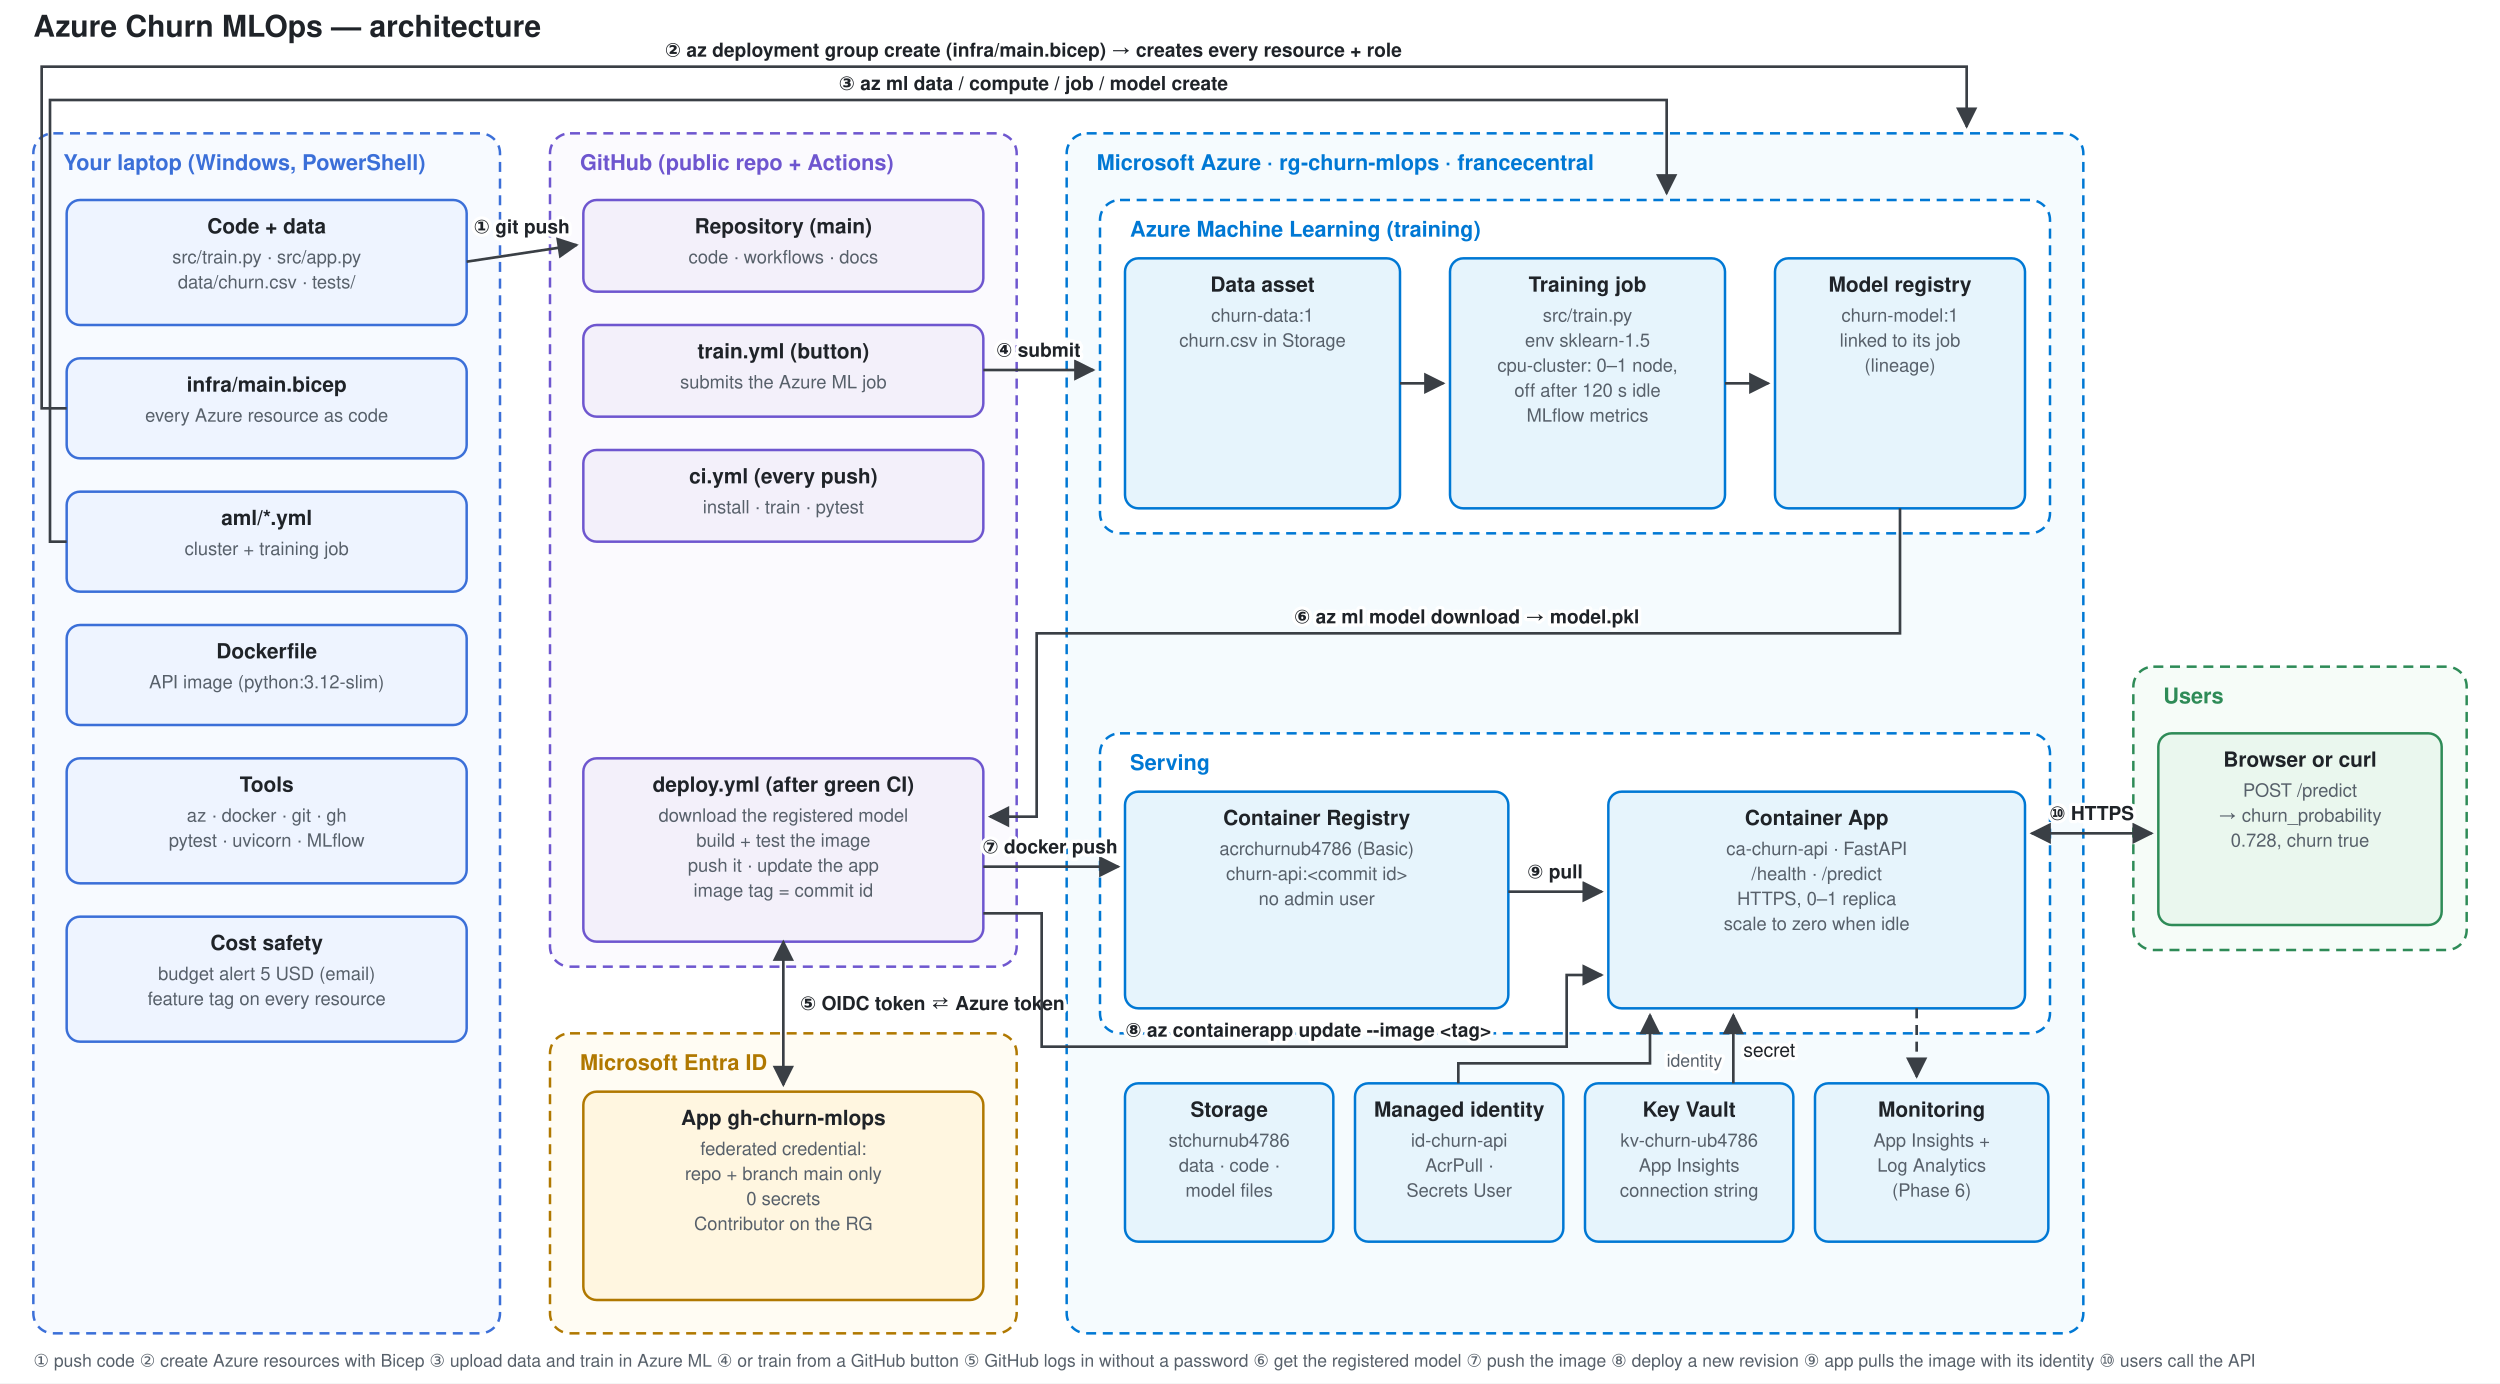
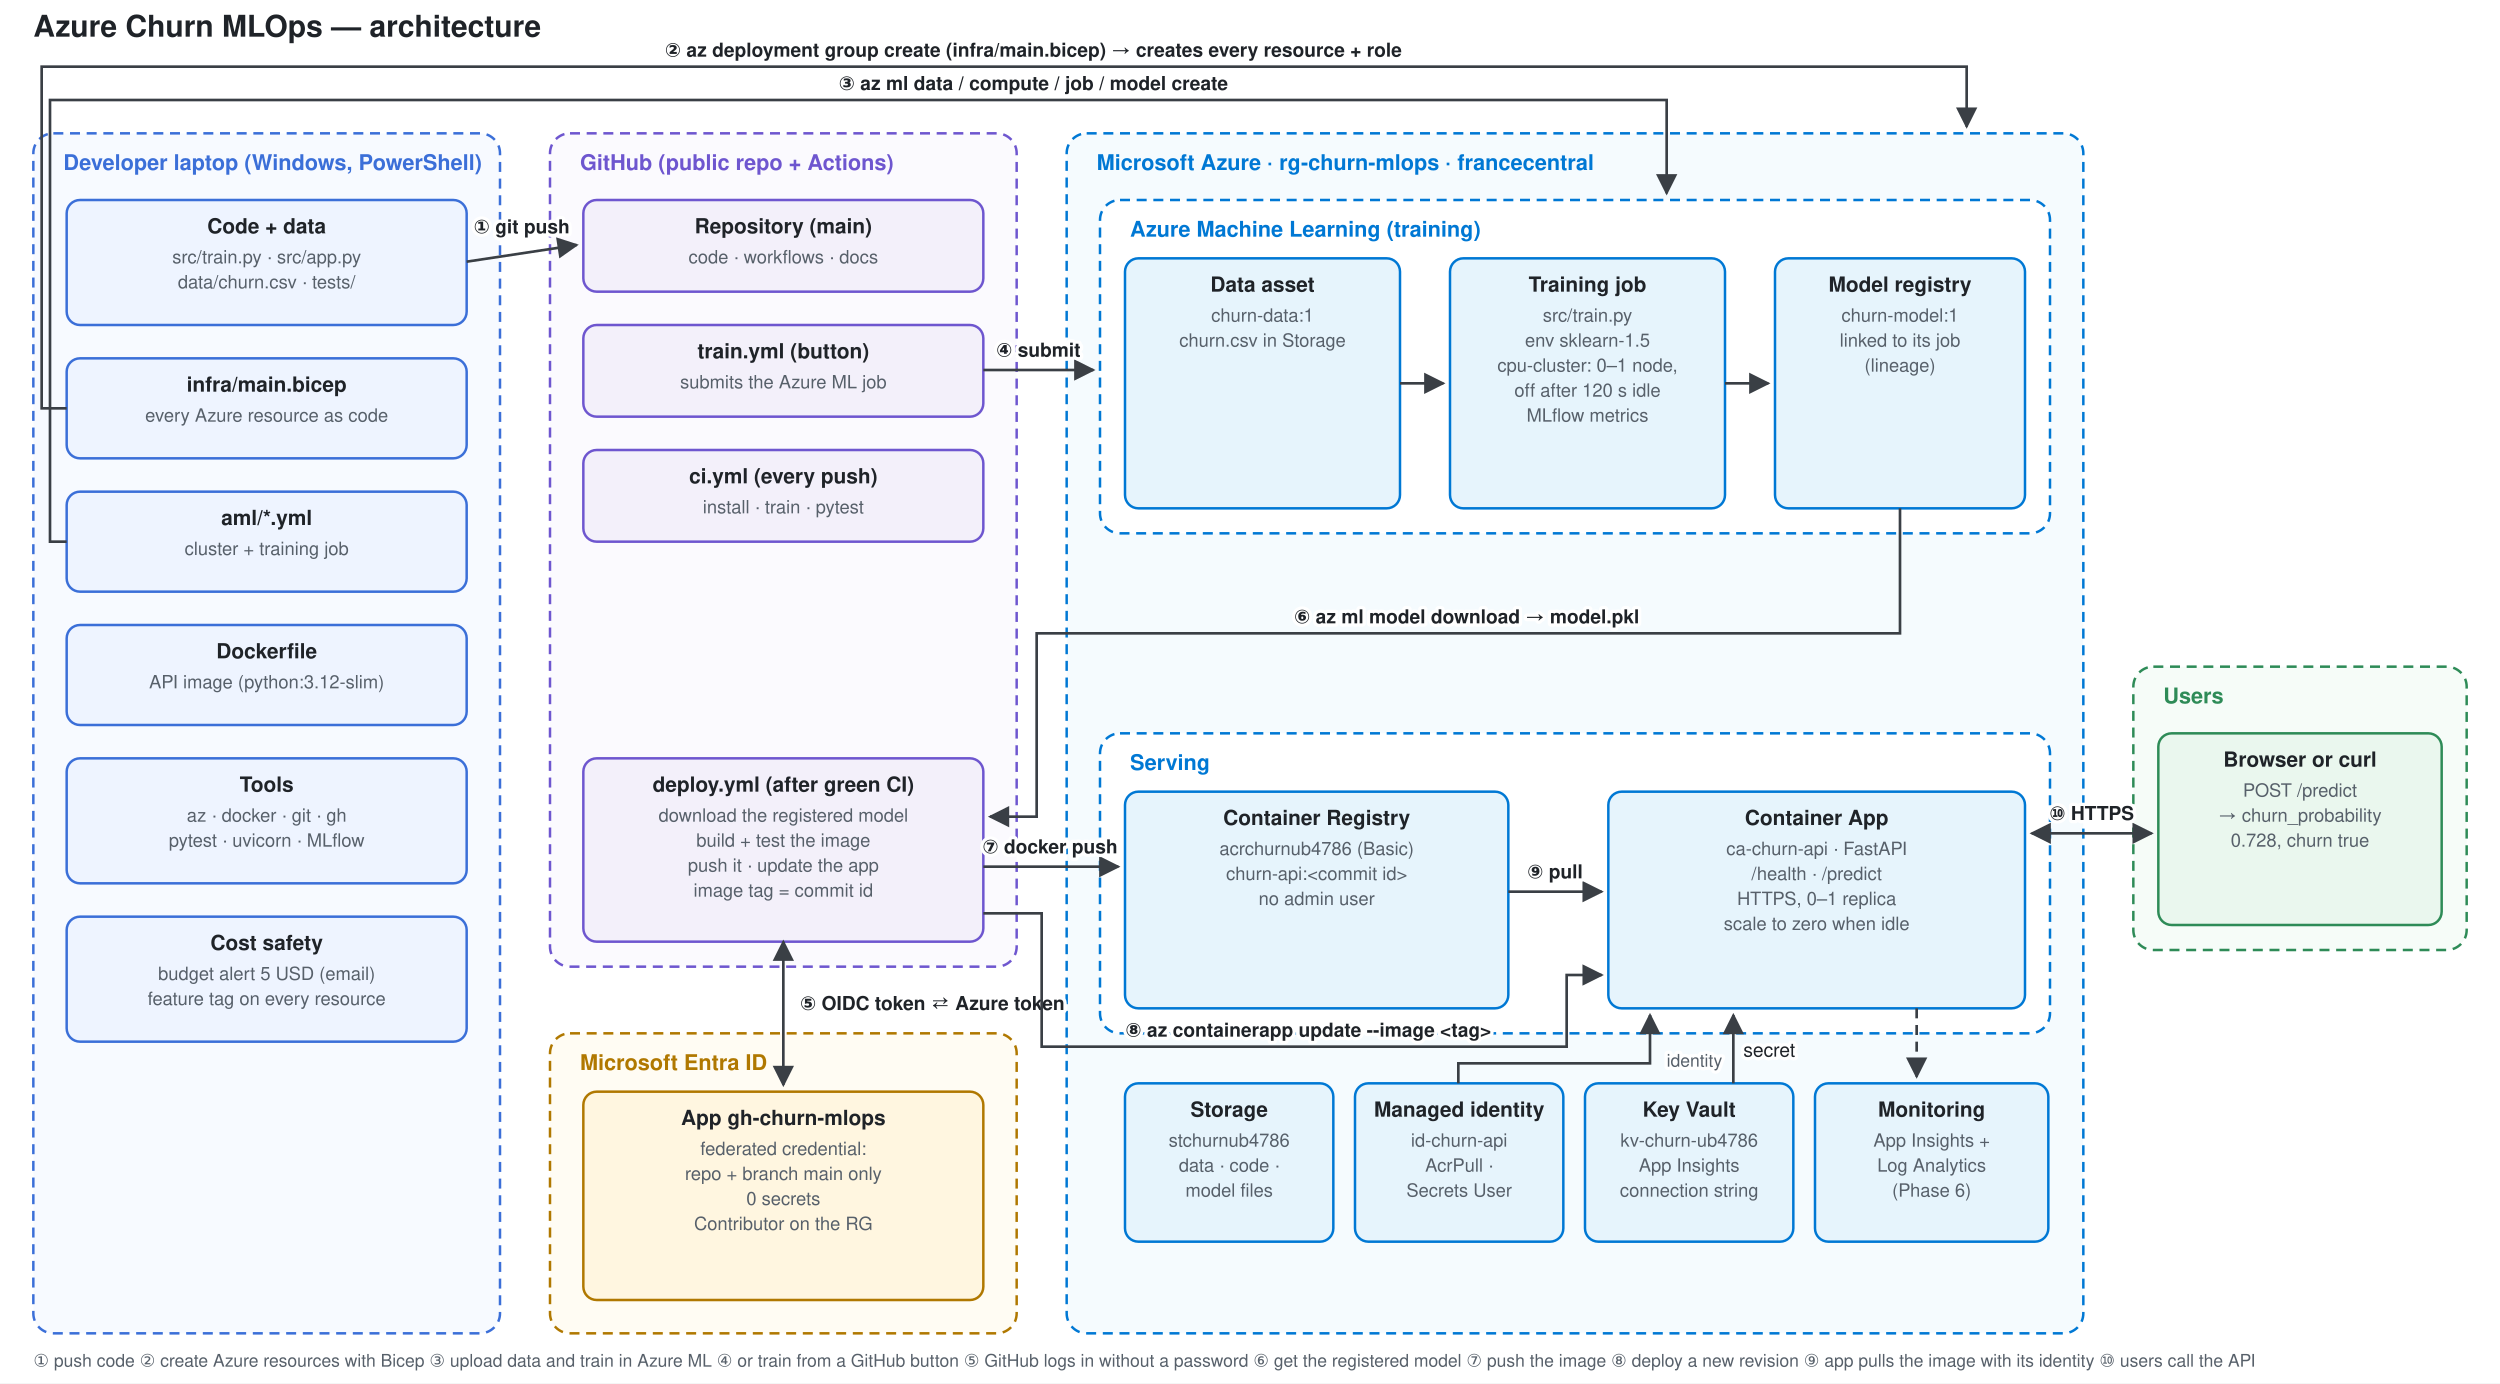
<svg xmlns="http://www.w3.org/2000/svg" width="1500" height="830" viewBox="0 0 1500 830">
  <defs>
    <marker id="a" viewBox="0 0 10 10" refX="9" refY="5" markerWidth="8" markerHeight="8" orient="auto-start-reverse">
      <path d="M0,0 L10,5 L0,10 z" fill="#3A3F45" />
    </marker>
  </defs>
  <rect width="100%" height="100%" fill="#FFFFFF" />
  <rect x="20" y="80" width="280" height="720" rx="12" fill="#F7FAFF" stroke="#3B6FD8" stroke-width="1.5" stroke-dasharray="6 4" />
-   <text x="38" y="102" font-family="Segoe UI, Helvetica, Arial, sans-serif" font-size="13" font-weight="bold" fill="#3B6FD8" text-anchor="start">  Your laptop (Windows, PowerShell)</text>
+   <text x="38" y="102" font-family="Segoe UI, Helvetica, Arial, sans-serif" font-size="13" font-weight="bold" fill="#3B6FD8" text-anchor="start">Developer laptop (Windows, PowerShell)</text>
  <rect x="330" y="80" width="280" height="500" rx="12" fill="#FBFAFE" stroke="#6E56CF" stroke-width="1.5" stroke-dasharray="6 4" />
  <text x="348" y="102" font-family="Segoe UI, Helvetica, Arial, sans-serif" font-size="13" font-weight="bold" fill="#6E56CF" text-anchor="start">GitHub (public repo + Actions)</text>
  <rect x="330" y="620" width="280" height="180" rx="12" fill="#FFFCF3" stroke="#B07800" stroke-width="1.5" stroke-dasharray="6 4" />
  <text x="348" y="642" font-family="Segoe UI, Helvetica, Arial, sans-serif" font-size="13" font-weight="bold" fill="#B07800" text-anchor="start">Microsoft Entra ID</text>
  <rect x="640" y="80" width="610" height="720" rx="12" fill="#F5FBFE" stroke="#0078D4" stroke-width="1.5" stroke-dasharray="6 4" />
  <text x="658" y="102" font-family="Segoe UI, Helvetica, Arial, sans-serif" font-size="13" font-weight="bold" fill="#0078D4" text-anchor="start">Microsoft Azure · rg-churn-mlops · francecentral</text>
  <rect x="1280" y="400" width="200" height="170" rx="12" fill="#F6FCF8" stroke="#2E8B57" stroke-width="1.5" stroke-dasharray="6 4" />
  <text x="1298" y="422" font-family="Segoe UI, Helvetica, Arial, sans-serif" font-size="13" font-weight="bold" fill="#2E8B57" text-anchor="start">Users</text>
  <rect x="660" y="120" width="570" height="200" rx="12" fill="#FFFFFF" stroke="#0078D4" stroke-width="1.5" stroke-dasharray="6 4" />
  <text x="678" y="142" font-family="Segoe UI, Helvetica, Arial, sans-serif" font-size="13" font-weight="bold" fill="#0078D4" text-anchor="start">Azure Machine Learning (training)</text>
  <rect x="660" y="440" width="570" height="180" rx="12" fill="#FFFFFF" stroke="#0078D4" stroke-width="1.5" stroke-dasharray="6 4" />
  <text x="678" y="462" font-family="Segoe UI, Helvetica, Arial, sans-serif" font-size="13" font-weight="bold" fill="#0078D4" text-anchor="start">Serving</text>
  <rect x="40" y="120" width="240" height="75" rx="8" fill="#EEF4FF" stroke="#3B6FD8" stroke-width="1.5" />
  <text x="160.0" y="140" font-family="Segoe UI, Helvetica, Arial, sans-serif" font-size="12.5" font-weight="bold" fill="#1F2328" text-anchor="middle">Code + data</text>
  <text x="160.0" y="158" font-family="Segoe UI, Helvetica, Arial, sans-serif" font-size="11" font-weight="normal" fill="#57606A" text-anchor="middle">src/train.py · src/app.py</text>
  <text x="160.0" y="173" font-family="Segoe UI, Helvetica, Arial, sans-serif" font-size="11" font-weight="normal" fill="#57606A" text-anchor="middle">data/churn.csv · tests/</text>
  <rect x="40" y="215" width="240" height="60" rx="8" fill="#EEF4FF" stroke="#3B6FD8" stroke-width="1.5" />
  <text x="160.0" y="235" font-family="Segoe UI, Helvetica, Arial, sans-serif" font-size="12.5" font-weight="bold" fill="#1F2328" text-anchor="middle">infra/main.bicep</text>
  <text x="160.0" y="253" font-family="Segoe UI, Helvetica, Arial, sans-serif" font-size="11" font-weight="normal" fill="#57606A" text-anchor="middle">every Azure resource as code</text>
  <rect x="40" y="295" width="240" height="60" rx="8" fill="#EEF4FF" stroke="#3B6FD8" stroke-width="1.5" />
  <text x="160.0" y="315" font-family="Segoe UI, Helvetica, Arial, sans-serif" font-size="12.5" font-weight="bold" fill="#1F2328" text-anchor="middle">aml/*.yml</text>
  <text x="160.0" y="333" font-family="Segoe UI, Helvetica, Arial, sans-serif" font-size="11" font-weight="normal" fill="#57606A" text-anchor="middle">cluster + training job</text>
  <rect x="40" y="375" width="240" height="60" rx="8" fill="#EEF4FF" stroke="#3B6FD8" stroke-width="1.5" />
  <text x="160.0" y="395" font-family="Segoe UI, Helvetica, Arial, sans-serif" font-size="12.5" font-weight="bold" fill="#1F2328" text-anchor="middle">Dockerfile</text>
  <text x="160.0" y="413" font-family="Segoe UI, Helvetica, Arial, sans-serif" font-size="11" font-weight="normal" fill="#57606A" text-anchor="middle">API image (python:3.12-slim)</text>
  <rect x="40" y="455" width="240" height="75" rx="8" fill="#EEF4FF" stroke="#3B6FD8" stroke-width="1.5" />
  <text x="160.0" y="475" font-family="Segoe UI, Helvetica, Arial, sans-serif" font-size="12.5" font-weight="bold" fill="#1F2328" text-anchor="middle">Tools</text>
  <text x="160.0" y="493" font-family="Segoe UI, Helvetica, Arial, sans-serif" font-size="11" font-weight="normal" fill="#57606A" text-anchor="middle">az · docker · git · gh</text>
  <text x="160.0" y="508" font-family="Segoe UI, Helvetica, Arial, sans-serif" font-size="11" font-weight="normal" fill="#57606A" text-anchor="middle">pytest · uvicorn · MLflow</text>
  <rect x="40" y="550" width="240" height="75" rx="8" fill="#EEF4FF" stroke="#3B6FD8" stroke-width="1.5" />
  <text x="160.0" y="570" font-family="Segoe UI, Helvetica, Arial, sans-serif" font-size="12.5" font-weight="bold" fill="#1F2328" text-anchor="middle">Cost safety</text>
  <text x="160.0" y="588" font-family="Segoe UI, Helvetica, Arial, sans-serif" font-size="11" font-weight="normal" fill="#57606A" text-anchor="middle">budget alert 5 USD (email)</text>
  <text x="160.0" y="603" font-family="Segoe UI, Helvetica, Arial, sans-serif" font-size="11" font-weight="normal" fill="#57606A" text-anchor="middle">feature tag on every resource</text>
  <rect x="350" y="120" width="240" height="55" rx="8" fill="#F3F0FA" stroke="#6E56CF" stroke-width="1.5" />
  <text x="470.0" y="140" font-family="Segoe UI, Helvetica, Arial, sans-serif" font-size="12.5" font-weight="bold" fill="#1F2328" text-anchor="middle">Repository (main)</text>
  <text x="470.0" y="158" font-family="Segoe UI, Helvetica, Arial, sans-serif" font-size="11" font-weight="normal" fill="#57606A" text-anchor="middle">code · workflows · docs</text>
  <rect x="350" y="195" width="240" height="55" rx="8" fill="#F3F0FA" stroke="#6E56CF" stroke-width="1.5" />
  <text x="470.0" y="215" font-family="Segoe UI, Helvetica, Arial, sans-serif" font-size="12.5" font-weight="bold" fill="#1F2328" text-anchor="middle">train.yml (button)</text>
  <text x="470.0" y="233" font-family="Segoe UI, Helvetica, Arial, sans-serif" font-size="11" font-weight="normal" fill="#57606A" text-anchor="middle">submits the Azure ML job</text>
  <rect x="350" y="270" width="240" height="55" rx="8" fill="#F3F0FA" stroke="#6E56CF" stroke-width="1.5" />
  <text x="470.0" y="290" font-family="Segoe UI, Helvetica, Arial, sans-serif" font-size="12.5" font-weight="bold" fill="#1F2328" text-anchor="middle">ci.yml (every push)</text>
  <text x="470.0" y="308" font-family="Segoe UI, Helvetica, Arial, sans-serif" font-size="11" font-weight="normal" fill="#57606A" text-anchor="middle">install · train · pytest</text>
  <rect x="350" y="455" width="240" height="110" rx="8" fill="#F3F0FA" stroke="#6E56CF" stroke-width="1.5" />
  <text x="470.0" y="475" font-family="Segoe UI, Helvetica, Arial, sans-serif" font-size="12.5" font-weight="bold" fill="#1F2328" text-anchor="middle">deploy.yml (after green CI)</text>
  <text x="470.0" y="493" font-family="Segoe UI, Helvetica, Arial, sans-serif" font-size="11" font-weight="normal" fill="#57606A" text-anchor="middle">download the registered model</text>
  <text x="470.0" y="508" font-family="Segoe UI, Helvetica, Arial, sans-serif" font-size="11" font-weight="normal" fill="#57606A" text-anchor="middle">build + test the image</text>
  <text x="470.0" y="523" font-family="Segoe UI, Helvetica, Arial, sans-serif" font-size="11" font-weight="normal" fill="#57606A" text-anchor="middle">push it · update the app</text>
  <text x="470.0" y="538" font-family="Segoe UI, Helvetica, Arial, sans-serif" font-size="11" font-weight="normal" fill="#57606A" text-anchor="middle">image tag = commit id</text>
  <rect x="350" y="655" width="240" height="125" rx="8" fill="#FFF6E0" stroke="#B07800" stroke-width="1.5" />
  <text x="470.0" y="675" font-family="Segoe UI, Helvetica, Arial, sans-serif" font-size="12.5" font-weight="bold" fill="#1F2328" text-anchor="middle">App gh-churn-mlops</text>
  <text x="470.0" y="693" font-family="Segoe UI, Helvetica, Arial, sans-serif" font-size="11" font-weight="normal" fill="#57606A" text-anchor="middle">federated credential:</text>
  <text x="470.0" y="708" font-family="Segoe UI, Helvetica, Arial, sans-serif" font-size="11" font-weight="normal" fill="#57606A" text-anchor="middle">repo + branch main only</text>
  <text x="470.0" y="723" font-family="Segoe UI, Helvetica, Arial, sans-serif" font-size="11" font-weight="normal" fill="#57606A" text-anchor="middle">0 secrets</text>
  <text x="470.0" y="738" font-family="Segoe UI, Helvetica, Arial, sans-serif" font-size="11" font-weight="normal" fill="#57606A" text-anchor="middle">Contributor on the RG</text>
  <rect x="675" y="155" width="165" height="150" rx="8" fill="#E6F4FC" stroke="#0078D4" stroke-width="1.5" />
  <text x="757.5" y="175" font-family="Segoe UI, Helvetica, Arial, sans-serif" font-size="12.5" font-weight="bold" fill="#1F2328" text-anchor="middle">Data asset</text>
  <text x="757.5" y="193" font-family="Segoe UI, Helvetica, Arial, sans-serif" font-size="11" font-weight="normal" fill="#57606A" text-anchor="middle">churn-data:1</text>
  <text x="757.5" y="208" font-family="Segoe UI, Helvetica, Arial, sans-serif" font-size="11" font-weight="normal" fill="#57606A" text-anchor="middle">churn.csv in Storage</text>
  <rect x="870" y="155" width="165" height="150" rx="8" fill="#E6F4FC" stroke="#0078D4" stroke-width="1.5" />
  <text x="952.5" y="175" font-family="Segoe UI, Helvetica, Arial, sans-serif" font-size="12.5" font-weight="bold" fill="#1F2328" text-anchor="middle">Training job</text>
  <text x="952.5" y="193" font-family="Segoe UI, Helvetica, Arial, sans-serif" font-size="11" font-weight="normal" fill="#57606A" text-anchor="middle">src/train.py</text>
  <text x="952.5" y="208" font-family="Segoe UI, Helvetica, Arial, sans-serif" font-size="11" font-weight="normal" fill="#57606A" text-anchor="middle">env sklearn-1.5</text>
  <text x="952.5" y="223" font-family="Segoe UI, Helvetica, Arial, sans-serif" font-size="11" font-weight="normal" fill="#57606A" text-anchor="middle">cpu-cluster: 0–1 node,</text>
  <text x="952.5" y="238" font-family="Segoe UI, Helvetica, Arial, sans-serif" font-size="11" font-weight="normal" fill="#57606A" text-anchor="middle">off after 120 s idle</text>
  <text x="952.5" y="253" font-family="Segoe UI, Helvetica, Arial, sans-serif" font-size="11" font-weight="normal" fill="#57606A" text-anchor="middle">MLflow metrics</text>
  <rect x="1065" y="155" width="150" height="150" rx="8" fill="#E6F4FC" stroke="#0078D4" stroke-width="1.5" />
  <text x="1140.0" y="175" font-family="Segoe UI, Helvetica, Arial, sans-serif" font-size="12.5" font-weight="bold" fill="#1F2328" text-anchor="middle">Model registry</text>
  <text x="1140.0" y="193" font-family="Segoe UI, Helvetica, Arial, sans-serif" font-size="11" font-weight="normal" fill="#57606A" text-anchor="middle">churn-model:1</text>
  <text x="1140.0" y="208" font-family="Segoe UI, Helvetica, Arial, sans-serif" font-size="11" font-weight="normal" fill="#57606A" text-anchor="middle">linked to its job</text>
  <text x="1140.0" y="223" font-family="Segoe UI, Helvetica, Arial, sans-serif" font-size="11" font-weight="normal" fill="#57606A" text-anchor="middle">(lineage)</text>
  <path d="M840,230 L866,230" fill="none" stroke="#3A3F45" stroke-width="1.6" marker-end="url(#a)" />
  <path d="M1035,230 L1061,230" fill="none" stroke="#3A3F45" stroke-width="1.6" marker-end="url(#a)" />
  <rect x="675" y="475" width="230" height="130" rx="8" fill="#E6F4FC" stroke="#0078D4" stroke-width="1.5" />
  <text x="790.0" y="495" font-family="Segoe UI, Helvetica, Arial, sans-serif" font-size="12.5" font-weight="bold" fill="#1F2328" text-anchor="middle">Container Registry</text>
  <text x="790.0" y="513" font-family="Segoe UI, Helvetica, Arial, sans-serif" font-size="11" font-weight="normal" fill="#57606A" text-anchor="middle">acrchurnub4786 (Basic)</text>
  <text x="790.0" y="528" font-family="Segoe UI, Helvetica, Arial, sans-serif" font-size="11" font-weight="normal" fill="#57606A" text-anchor="middle">churn-api:&lt;commit id&gt;</text>
  <text x="790.0" y="543" font-family="Segoe UI, Helvetica, Arial, sans-serif" font-size="11" font-weight="normal" fill="#57606A" text-anchor="middle">no admin user</text>
  <rect x="965" y="475" width="250" height="130" rx="8" fill="#E6F4FC" stroke="#0078D4" stroke-width="1.5" />
  <text x="1090.0" y="495" font-family="Segoe UI, Helvetica, Arial, sans-serif" font-size="12.5" font-weight="bold" fill="#1F2328" text-anchor="middle">Container App</text>
  <text x="1090.0" y="513" font-family="Segoe UI, Helvetica, Arial, sans-serif" font-size="11" font-weight="normal" fill="#57606A" text-anchor="middle">ca-churn-api · FastAPI</text>
  <text x="1090.0" y="528" font-family="Segoe UI, Helvetica, Arial, sans-serif" font-size="11" font-weight="normal" fill="#57606A" text-anchor="middle">/health · /predict</text>
  <text x="1090.0" y="543" font-family="Segoe UI, Helvetica, Arial, sans-serif" font-size="11" font-weight="normal" fill="#57606A" text-anchor="middle">HTTPS, 0–1 replica</text>
  <text x="1090.0" y="558" font-family="Segoe UI, Helvetica, Arial, sans-serif" font-size="11" font-weight="normal" fill="#57606A" text-anchor="middle">scale to zero when idle</text>
  <rect x="675" y="650" width="125" height="95" rx="8" fill="#E6F4FC" stroke="#0078D4" stroke-width="1.5" />
  <text x="737.5" y="670" font-family="Segoe UI, Helvetica, Arial, sans-serif" font-size="12.5" font-weight="bold" fill="#1F2328" text-anchor="middle">Storage</text>
  <text x="737.5" y="688" font-family="Segoe UI, Helvetica, Arial, sans-serif" font-size="11" font-weight="normal" fill="#57606A" text-anchor="middle">stchurnub4786</text>
  <text x="737.5" y="703" font-family="Segoe UI, Helvetica, Arial, sans-serif" font-size="11" font-weight="normal" fill="#57606A" text-anchor="middle">data · code ·</text>
  <text x="737.5" y="718" font-family="Segoe UI, Helvetica, Arial, sans-serif" font-size="11" font-weight="normal" fill="#57606A" text-anchor="middle">model files</text>
  <rect x="813" y="650" width="125" height="95" rx="8" fill="#E6F4FC" stroke="#0078D4" stroke-width="1.5" />
  <text x="875.5" y="670" font-family="Segoe UI, Helvetica, Arial, sans-serif" font-size="12.5" font-weight="bold" fill="#1F2328" text-anchor="middle">Managed identity</text>
  <text x="875.5" y="688" font-family="Segoe UI, Helvetica, Arial, sans-serif" font-size="11" font-weight="normal" fill="#57606A" text-anchor="middle">id-churn-api</text>
  <text x="875.5" y="703" font-family="Segoe UI, Helvetica, Arial, sans-serif" font-size="11" font-weight="normal" fill="#57606A" text-anchor="middle">AcrPull ·</text>
  <text x="875.5" y="718" font-family="Segoe UI, Helvetica, Arial, sans-serif" font-size="11" font-weight="normal" fill="#57606A" text-anchor="middle">Secrets User</text>
  <rect x="951" y="650" width="125" height="95" rx="8" fill="#E6F4FC" stroke="#0078D4" stroke-width="1.5" />
  <text x="1013.5" y="670" font-family="Segoe UI, Helvetica, Arial, sans-serif" font-size="12.5" font-weight="bold" fill="#1F2328" text-anchor="middle">Key Vault</text>
  <text x="1013.5" y="688" font-family="Segoe UI, Helvetica, Arial, sans-serif" font-size="11" font-weight="normal" fill="#57606A" text-anchor="middle">kv-churn-ub4786</text>
  <text x="1013.5" y="703" font-family="Segoe UI, Helvetica, Arial, sans-serif" font-size="11" font-weight="normal" fill="#57606A" text-anchor="middle">App Insights</text>
  <text x="1013.5" y="718" font-family="Segoe UI, Helvetica, Arial, sans-serif" font-size="11" font-weight="normal" fill="#57606A" text-anchor="middle">connection string</text>
  <rect x="1089" y="650" width="140" height="95" rx="8" fill="#E6F4FC" stroke="#0078D4" stroke-width="1.5" />
  <text x="1159.0" y="670" font-family="Segoe UI, Helvetica, Arial, sans-serif" font-size="12.5" font-weight="bold" fill="#1F2328" text-anchor="middle">Monitoring</text>
  <text x="1159.0" y="688" font-family="Segoe UI, Helvetica, Arial, sans-serif" font-size="11" font-weight="normal" fill="#57606A" text-anchor="middle">App Insights +</text>
  <text x="1159.0" y="703" font-family="Segoe UI, Helvetica, Arial, sans-serif" font-size="11" font-weight="normal" fill="#57606A" text-anchor="middle">Log Analytics</text>
  <text x="1159.0" y="718" font-family="Segoe UI, Helvetica, Arial, sans-serif" font-size="11" font-weight="normal" fill="#57606A" text-anchor="middle">(Phase 6)</text>
  <rect x="1295" y="440" width="170" height="115" rx="8" fill="#EAF7EE" stroke="#2E8B57" stroke-width="1.5" />
  <text x="1380.0" y="460" font-family="Segoe UI, Helvetica, Arial, sans-serif" font-size="12.5" font-weight="bold" fill="#1F2328" text-anchor="middle">Browser or curl</text>
  <text x="1380.0" y="478" font-family="Segoe UI, Helvetica, Arial, sans-serif" font-size="11" font-weight="normal" fill="#57606A" text-anchor="middle">POST /predict</text>
  <text x="1380.0" y="493" font-family="Segoe UI, Helvetica, Arial, sans-serif" font-size="11" font-weight="normal" fill="#57606A" text-anchor="middle">→ churn_probability</text>
  <text x="1380.0" y="508" font-family="Segoe UI, Helvetica, Arial, sans-serif" font-size="11" font-weight="normal" fill="#57606A" text-anchor="middle">0.728, churn true</text>
  <path d="M280,157 L346,147" fill="none" stroke="#3A3F45" stroke-width="1.6" marker-end="url(#a)" />
  <text x="313" y="140" font-family="Segoe UI, Helvetica, Arial, sans-serif" font-size="11.5" font-weight="bold" fill="#1F2328" text-anchor="middle" stroke="#FFFFFF" stroke-width="4" paint-order="stroke" stroke-linejoin="round">①  git push</text>
  <path d="M40,245 L25,245 L25,40 L1180,40 L1180,76" fill="none" stroke="#3A3F45" stroke-width="1.6" marker-end="url(#a)" />
  <text x="620" y="34" font-family="Segoe UI, Helvetica, Arial, sans-serif" font-size="11.5" font-weight="bold" fill="#1F2328" text-anchor="middle" stroke="#FFFFFF" stroke-width="4" paint-order="stroke" stroke-linejoin="round">②  az deployment group create (infra/main.bicep) → creates every resource + role</text>
  <path d="M40,325 L30,325 L30,60 L1000,60 L1000,116" fill="none" stroke="#3A3F45" stroke-width="1.6" marker-end="url(#a)" />
  <text x="620" y="54" font-family="Segoe UI, Helvetica, Arial, sans-serif" font-size="11.5" font-weight="bold" fill="#1F2328" text-anchor="middle" stroke="#FFFFFF" stroke-width="4" paint-order="stroke" stroke-linejoin="round">③  az ml data / compute / job / model create</text>
  <path d="M590,222 L656,222" fill="none" stroke="#3A3F45" stroke-width="1.6" marker-end="url(#a)" />
  <text x="623" y="214" font-family="Segoe UI, Helvetica, Arial, sans-serif" font-size="11.5" font-weight="bold" fill="#1F2328" text-anchor="middle" stroke="#FFFFFF" stroke-width="4" paint-order="stroke" stroke-linejoin="round">④  submit</text>
  <path d="M470,565 L470,651" fill="none" stroke="#3A3F45" stroke-width="1.6" marker-start="url(#a)" marker-end="url(#a)" />
  <text x="480" y="606" font-family="Segoe UI, Helvetica, Arial, sans-serif" font-size="11.5" font-weight="bold" fill="#1F2328" text-anchor="start" stroke="#FFFFFF" stroke-width="4" paint-order="stroke" stroke-linejoin="round">⑤  OIDC token ⇄ Azure token</text>
  <path d="M1140,305 L1140,380 L622,380 L622,490 L594,490" fill="none" stroke="#3A3F45" stroke-width="1.6" marker-end="url(#a)" />
  <text x="880" y="374" font-family="Segoe UI, Helvetica, Arial, sans-serif" font-size="11.5" font-weight="bold" fill="#1F2328" text-anchor="middle" stroke="#FFFFFF" stroke-width="4" paint-order="stroke" stroke-linejoin="round">⑥  az ml model download → model.pkl</text>
  <path d="M590,520 L671,520" fill="none" stroke="#3A3F45" stroke-width="1.6" marker-end="url(#a)" />
  <text x="630" y="512" font-family="Segoe UI, Helvetica, Arial, sans-serif" font-size="11.5" font-weight="bold" fill="#1F2328" text-anchor="middle" stroke="#FFFFFF" stroke-width="4" paint-order="stroke" stroke-linejoin="round">⑦  docker push</text>
  <path d="M590,548 L625,548 L625,628 L940,628 L940,585 L961,585" fill="none" stroke="#3A3F45" stroke-width="1.6" marker-end="url(#a)" />
  <text x="785" y="622" font-family="Segoe UI, Helvetica, Arial, sans-serif" font-size="11.5" font-weight="bold" fill="#1F2328" text-anchor="middle" stroke="#FFFFFF" stroke-width="4" paint-order="stroke" stroke-linejoin="round">⑧  az containerapp update --image &lt;tag&gt;</text>
  <path d="M905,535 L961,535" fill="none" stroke="#3A3F45" stroke-width="1.6" marker-end="url(#a)" />
  <text x="933" y="527" font-family="Segoe UI, Helvetica, Arial, sans-serif" font-size="11.5" font-weight="bold" fill="#1F2328" text-anchor="middle" stroke="#FFFFFF" stroke-width="4" paint-order="stroke" stroke-linejoin="round">⑨  pull</text>
  <path d="M875,650 L875,638 L990,638 L990,609" fill="none" stroke="#3A3F45" stroke-width="1.6" marker-end="url(#a)" />
  <text x="1000" y="640" font-family="Segoe UI, Helvetica, Arial, sans-serif" font-size="10.5" font-weight="normal" fill="#57606A" text-anchor="start" stroke="#FFFFFF" stroke-width="4" paint-order="stroke" stroke-linejoin="round">identity</text>
  <path d="M1040,650 L1040,609" fill="none" stroke="#3A3F45" stroke-width="1.6" marker-end="url(#a)" />
  <text x="1046" y="634" font-family="Segoe UI, Helvetica, Arial, sans-serif" font-size="11.5" font-weight="normal" fill="#1F2328" text-anchor="start" stroke="#FFFFFF" stroke-width="4" paint-order="stroke" stroke-linejoin="round">secret</text>
  <path d="M1150,605 L1150,646" fill="none" stroke="#3A3F45" stroke-width="1.6" stroke-dasharray="6 4" marker-end="url(#a)" />
  <path d="M1291,500 L1219,500" fill="none" stroke="#3A3F45" stroke-width="1.6" marker-start="url(#a)" marker-end="url(#a)" />
  <text x="1255" y="492" font-family="Segoe UI, Helvetica, Arial, sans-serif" font-size="11.5" font-weight="bold" fill="#1F2328" text-anchor="middle" stroke="#FFFFFF" stroke-width="4" paint-order="stroke" stroke-linejoin="round">⑩  HTTPS</text>
  <text x="20" y="820" font-family="Segoe UI, Helvetica, Arial, sans-serif" font-size="10.5" font-weight="normal" fill="#57606A" text-anchor="start">① push code  ② create Azure resources with Bicep  ③ upload data and train in Azure ML  ④ or train from a GitHub button  ⑤ GitHub logs in without a password  ⑥ get the registered model  ⑦ push the image  ⑧ deploy a new revision  ⑨ app pulls the image with its identity  ⑩ users call the API</text>
  <text x="20" y="22" font-family="Segoe UI, Helvetica, Arial, sans-serif" font-size="18" font-weight="bold" fill="#1F2328" text-anchor="start">Azure Churn MLOps — architecture</text>
</svg>
